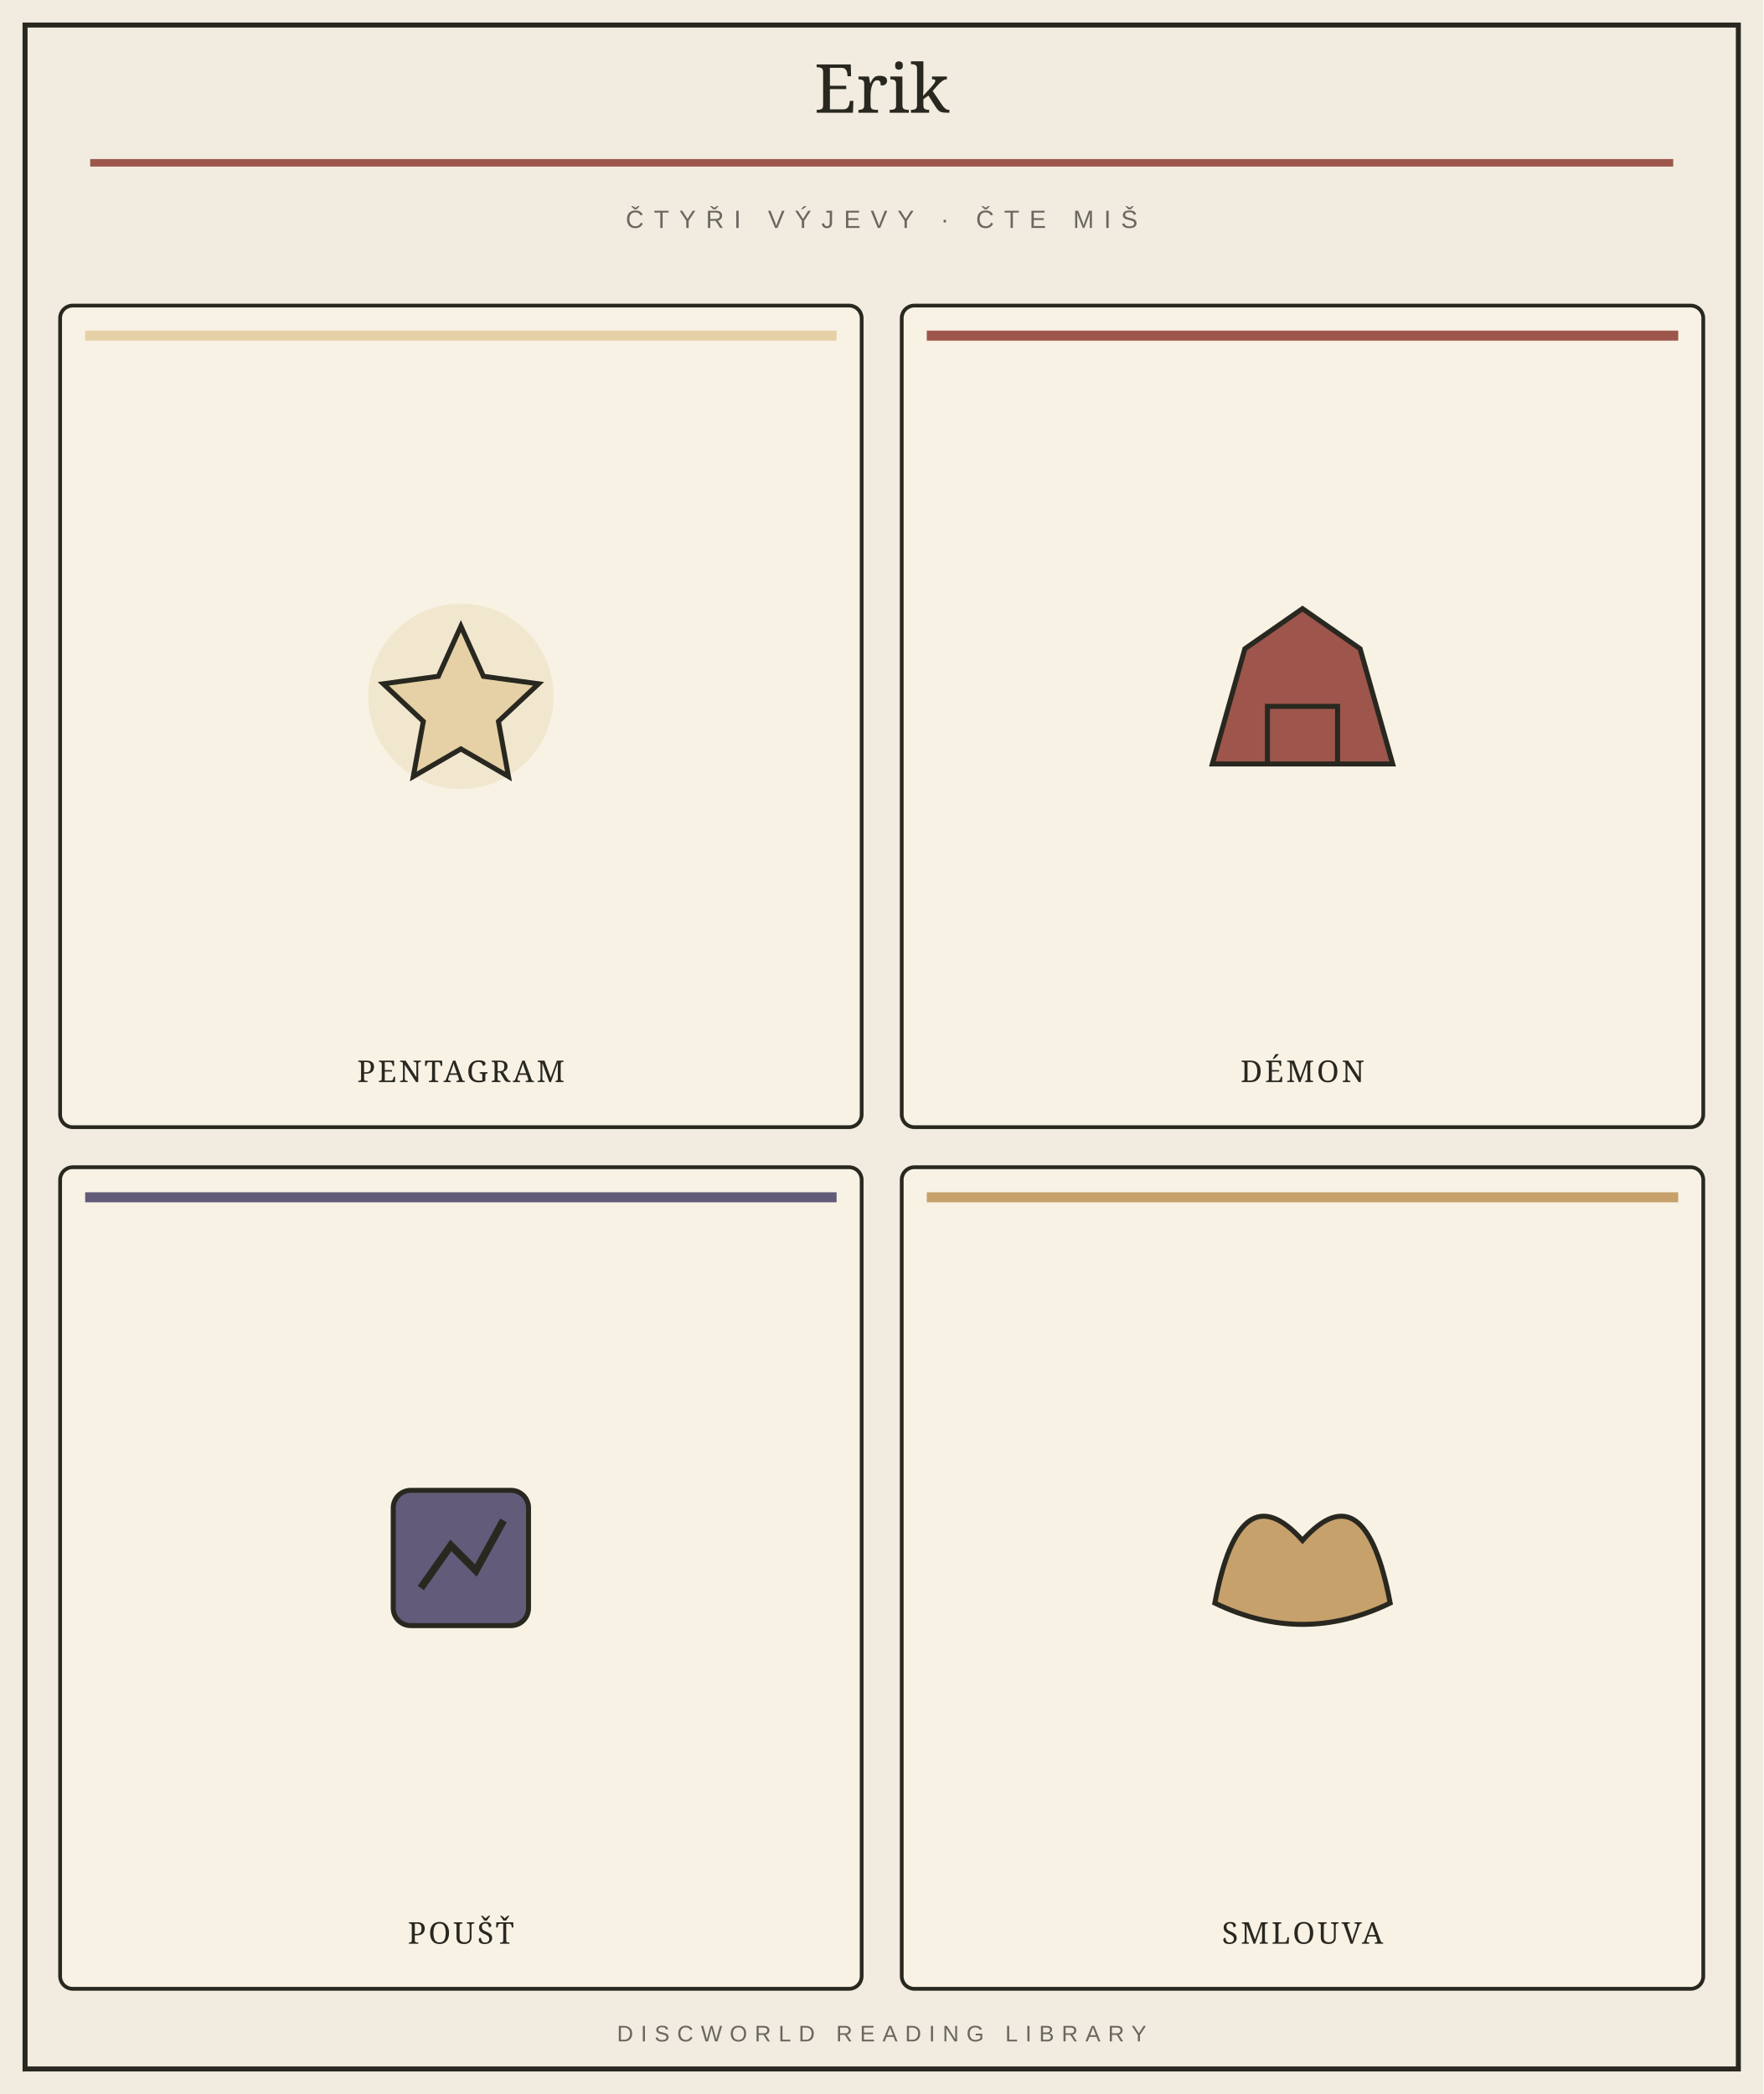
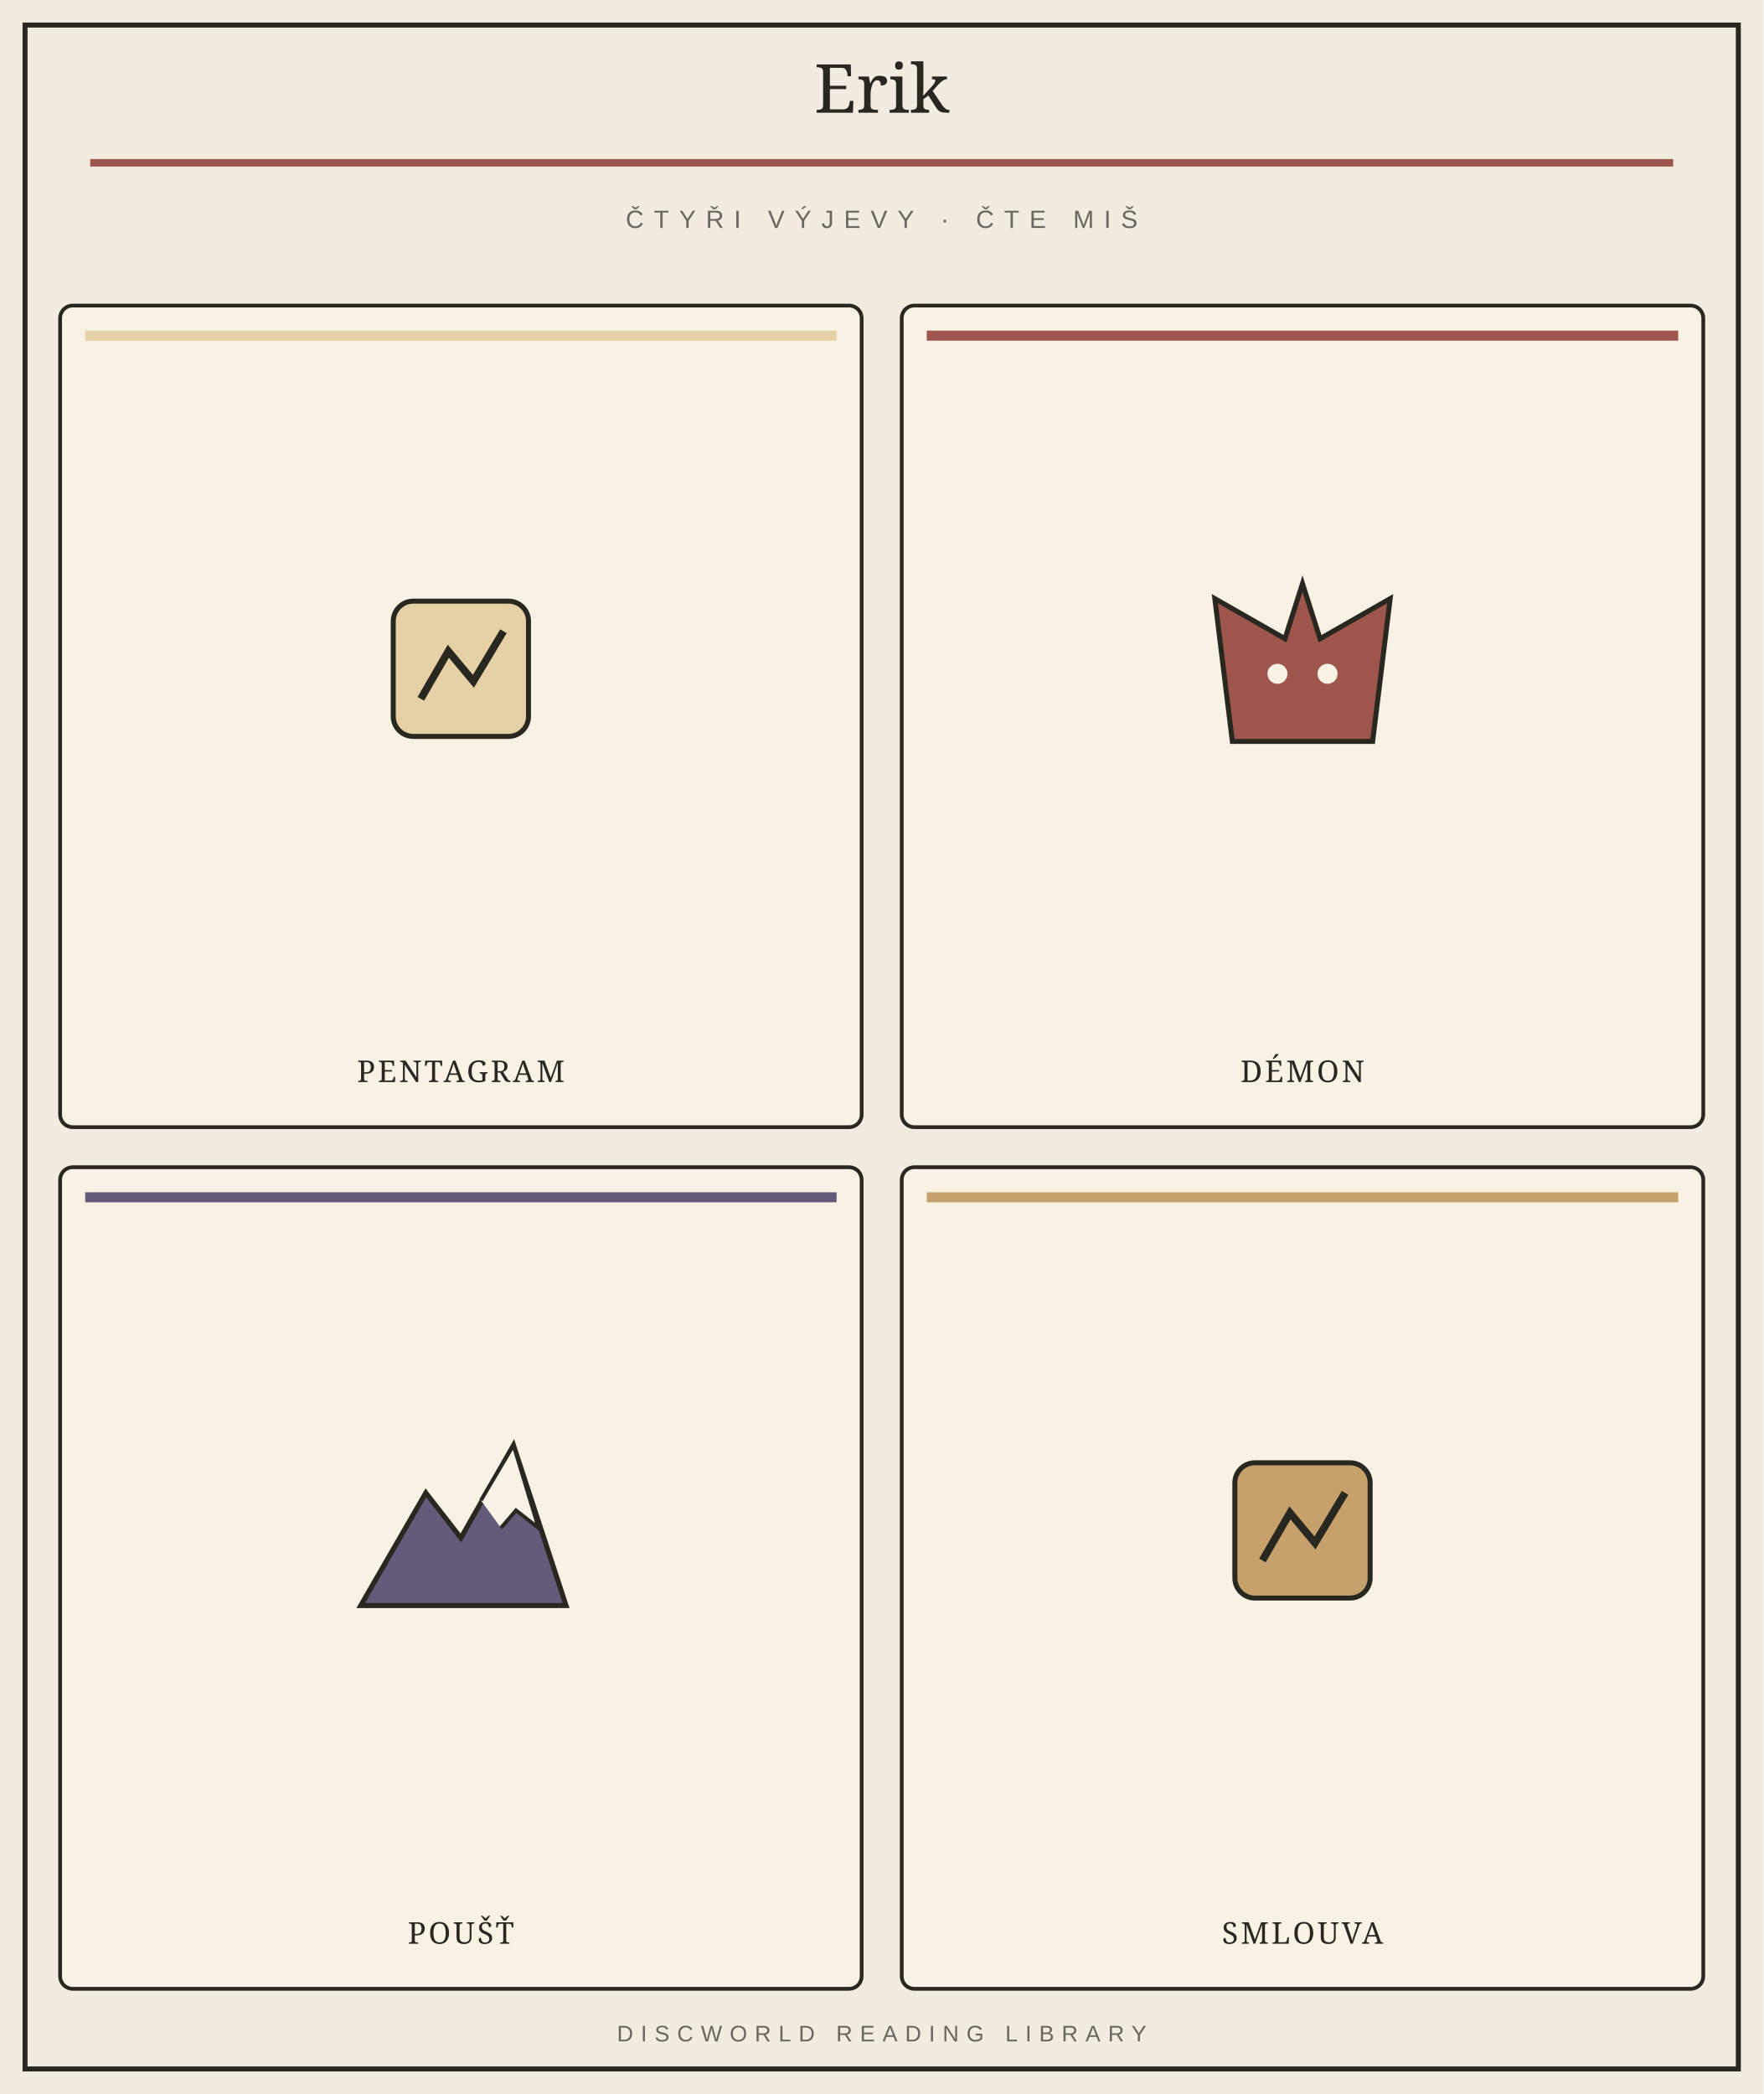
<svg xmlns="http://www.w3.org/2000/svg" viewBox="0 0 704 836" role="img" aria-labelledby="t d">
  <rect width="704" height="836" fill="#f1ecdf" />
  <rect x="10" y="10" width="684" height="816" fill="none" stroke="#282820" stroke-width="2" />
  <text x="352" y="45" text-anchor="middle" font-family="Georgia,serif" font-size="27" fill="#282820">Erik</text>
  <path d="M36 65H668" stroke="#9d554c" stroke-width="3" />
  <text x="352" y="91" text-anchor="middle" font-family="Arial,sans-serif" font-size="10" letter-spacing="4" fill="#69675f">ČTYŘI VÝJEVY · ČTE MIŠ</text>
  <g>
    <rect x="24" y="122" width="320" height="328" rx="5" fill="#f8f2e5" stroke="#282820" stroke-width="1.5" />
    <path d="M34 134H334" stroke="#e6d1a6" stroke-width="4" />
-     <circle cx="184" cy="278" r="37" fill="#e6d1a6" opacity=".35" />
-     <path d="M184 250 l9 20 22 3 -16 15 4 22 -19 -11 -19 11 4 -22 -16 -15 22 -3z" fill="#e6d1a6" stroke="#282820" stroke-width="2" />
+     <rect x="157" y="240" width="54" height="54" rx="8" fill="#e6d1a6" stroke="#282820" stroke-width="2" />
+     <path d="M168 279L179 260L189 272L201 252" fill="none" stroke="#282820" stroke-width="3" />
    <text x="184" y="432" text-anchor="middle" font-family="Georgia,serif" font-size="12" letter-spacing="1" fill="#282820">PENTAGRAM</text>
  </g>
  <g>
    <rect x="360" y="122" width="320" height="328" rx="5" fill="#f8f2e5" stroke="#282820" stroke-width="1.5" />
    <path d="M370 134H670" stroke="#9d554c" stroke-width="4" />
-     <path d="M484 305 L497 259 L520 243 L543 259 L556 305Z" fill="#9d554c" stroke="#282820" stroke-width="2" />
-     <path d="M506 305V282H534V305" fill="none" stroke="#282820" stroke-width="2" />
+     <path d="M492 296L485 239L513 255L520 233L527 255L555 239L548 296Z" fill="#9d554c" stroke="#282820" stroke-width="2" />
+     <circle cx="510" cy="269" r="4" fill="#f8f2e5" />
+     <circle cx="530" cy="269" r="4" fill="#f8f2e5" />
    <text x="520" y="432" text-anchor="middle" font-family="Georgia,serif" font-size="12" letter-spacing="1" fill="#282820">DÉMON</text>
  </g>
  <g>
    <rect x="24" y="466" width="320" height="328" rx="5" fill="#f8f2e5" stroke="#282820" stroke-width="1.5" />
    <path d="M34 478H334" stroke="#625b79" stroke-width="4" />
-     <rect x="157" y="595" width="54" height="54" rx="7" fill="#625b79" stroke="#282820" stroke-width="2" />
-     <path d="M168 634 L180 617 L190 627 L201 607" fill="none" stroke="#282820" stroke-width="3" />
+     <path d="M144 641L170 596L184 614L205 577L226 641Z" fill="#625b79" stroke="#282820" stroke-width="2" />
+     <path d="M192 599L205 577L215 610L206 603L200 610" fill="#f8f2e5" stroke="#282820" stroke-width="1.5" />
    <text x="184" y="776" text-anchor="middle" font-family="Georgia,serif" font-size="12" letter-spacing="1" fill="#282820">POUŠŤ</text>
  </g>
  <g>
    <rect x="360" y="466" width="320" height="328" rx="5" fill="#f8f2e5" stroke="#282820" stroke-width="1.5" />
    <path d="M370 478H670" stroke="#c6a16b" stroke-width="4" />
-     <path d="M485 640 Q495 587 520 615 Q545 587 555 640 Q520 657 485 640Z" fill="#c6a16b" stroke="#282820" stroke-width="2" />
+     <rect x="493" y="584" width="54" height="54" rx="8" fill="#c6a16b" stroke="#282820" stroke-width="2" />
+     <path d="M504 623L515 604L525 616L537 596" fill="none" stroke="#282820" stroke-width="3" />
    <text x="520" y="776" text-anchor="middle" font-family="Georgia,serif" font-size="12" letter-spacing="1" fill="#282820">SMLOUVA</text>
  </g>
  <text x="352" y="815" text-anchor="middle" font-family="Arial,sans-serif" font-size="9" letter-spacing="3" fill="#69675f">DISCWORLD READING LIBRARY</text>
</svg>
